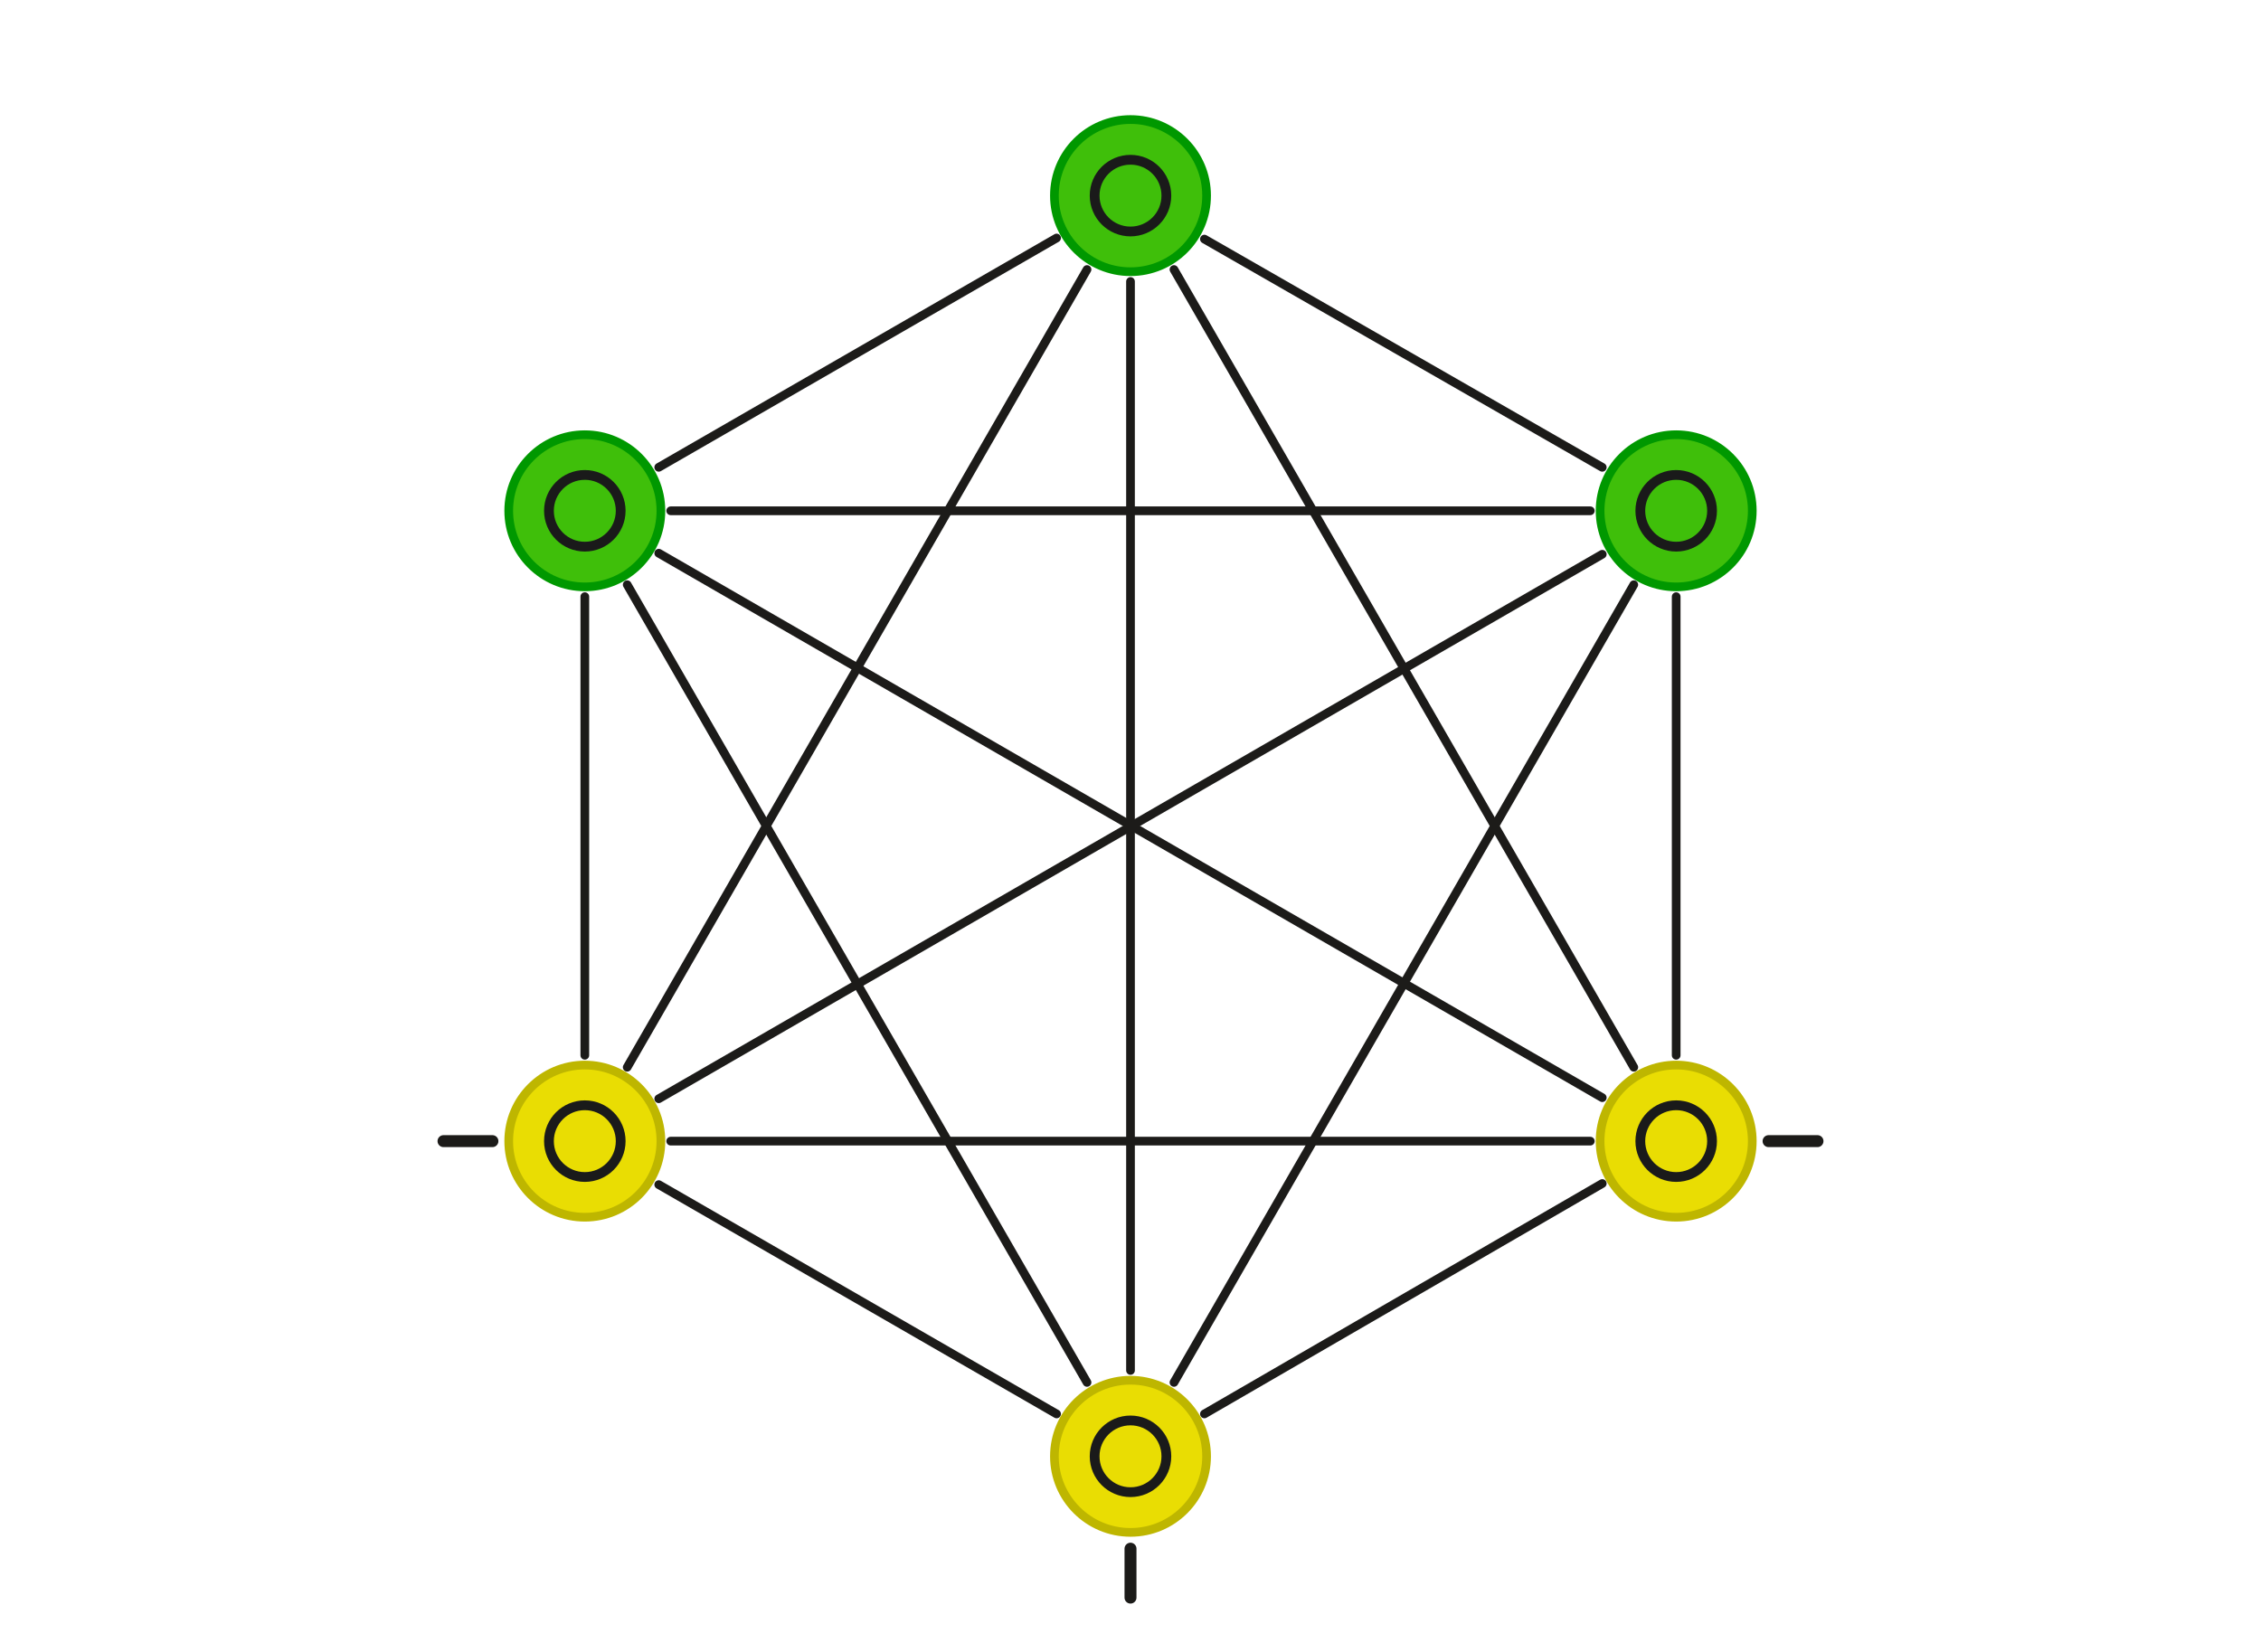
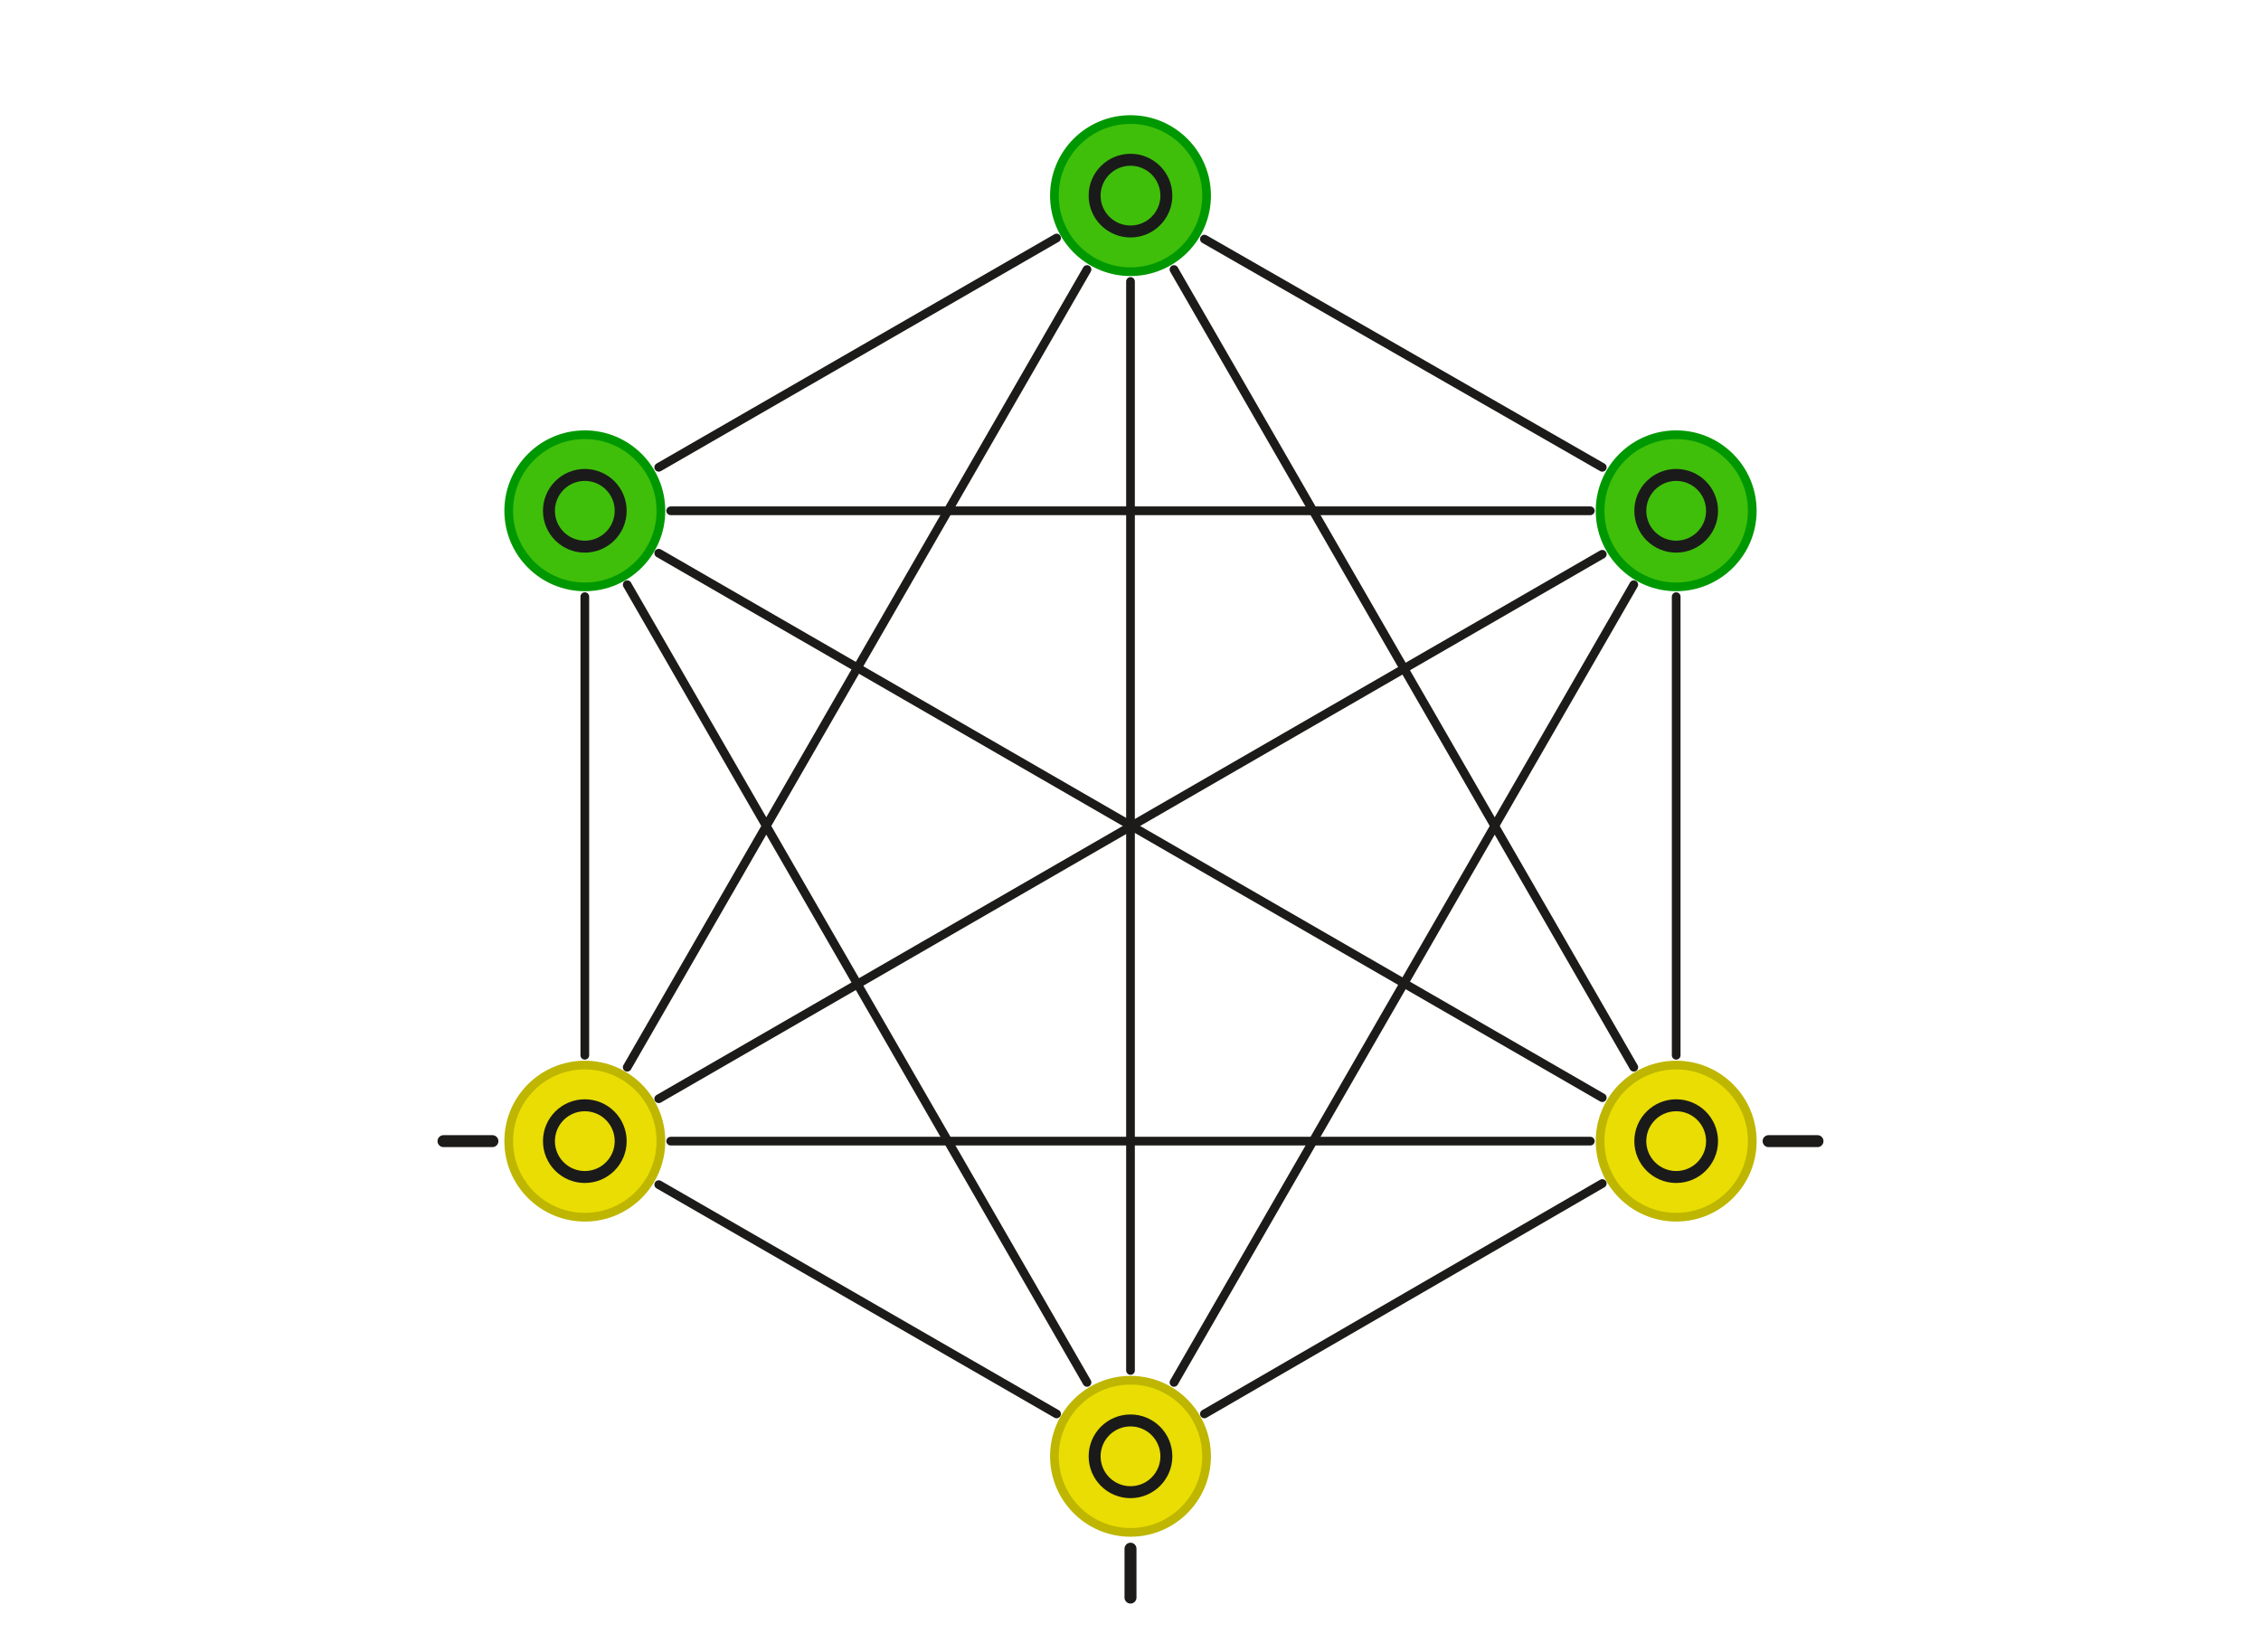
<svg xmlns="http://www.w3.org/2000/svg" viewBox="0 0 208 152" width="416" height="304" role="img">
  <defs>
    <marker id="arr-boltzmann" viewBox="0 0 10 10" refX="8" refY="5" markerUnits="userSpaceOnUse" markerWidth="5.4" markerHeight="5.4" orient="auto-start-reverse">
      <path d="M2 1L8 5L2 9" fill="none" stroke="#1C1B19" stroke-width="1.481" stroke-linecap="round" stroke-linejoin="round" />
    </marker>
  </defs>
  <g fill="none" stroke="#1C1B19" stroke-width="0.8" stroke-linecap="round" stroke-linejoin="round">
    <line x1="110.8" y1="22" x2="147.4" y2="43" />
    <line x1="108" y1="24.8" x2="150.3" y2="98.2" />
    <line x1="104" y1="25.9" x2="104" y2="126.1" />
    <line x1="100" y1="24.8" x2="57.7" y2="98.2" />
    <line x1="97.2" y1="21.9" x2="60.6" y2="43" />
    <line x1="154.2" y1="54.9" x2="154.2" y2="97.1" />
    <line x1="150.3" y1="53.8" x2="108" y2="127.2" />
    <line x1="147.4" y1="51" x2="60.6" y2="101.1" />
    <line x1="146.3" y1="47" x2="61.7" y2="47" />
    <line x1="147.4" y1="108.9" x2="110.8" y2="130.1" />
    <line x1="146.3" y1="105" x2="61.7" y2="105" />
    <line x1="147.4" y1="101" x2="60.6" y2="50.9" />
    <line x1="97.2" y1="130.1" x2="60.6" y2="109" />
    <line x1="100" y1="127.2" x2="57.7" y2="53.8" />
    <line x1="53.8" y1="97.1" x2="53.8" y2="54.9" />
  </g>
  <circle cx="154.2" cy="105" r="7" fill="#E9DD03" stroke="#BEB600" stroke-width="0.8" />
-   <g fill="none" stroke="#1A1A1A" stroke-width="0.9" stroke-linejoin="round">
+   <g fill="none" stroke="#1A1A1A" stroke-width="1.1" stroke-linejoin="round">
    <circle cx="154.2" cy="105" r="3.3" />
  </g>
  <g stroke="#1C1B19" stroke-width="1.1" stroke-linecap="round">
    <line x1="162.7" y1="105" x2="167.2" y2="105" />
  </g>
  <circle cx="104" cy="134" r="7" fill="#E9DD03" stroke="#BEB600" stroke-width="0.8" />
-   <g fill="none" stroke="#1A1A1A" stroke-width="0.9" stroke-linejoin="round">
+   <g fill="none" stroke="#1A1A1A" stroke-width="1.1" stroke-linejoin="round">
    <circle cx="104" cy="134" r="3.3" />
  </g>
  <g stroke="#1C1B19" stroke-width="1.1" stroke-linecap="round">
    <line x1="104" y1="142.5" x2="104" y2="147" />
  </g>
  <circle cx="53.8" cy="105" r="7" fill="#E9DD03" stroke="#BEB600" stroke-width="0.8" />
-   <g fill="none" stroke="#1A1A1A" stroke-width="0.9" stroke-linejoin="round">
+   <g fill="none" stroke="#1A1A1A" stroke-width="1.1" stroke-linejoin="round">
    <circle cx="53.8" cy="105" r="3.3" />
  </g>
  <g stroke="#1C1B19" stroke-width="1.1" stroke-linecap="round">
    <line x1="45.3" y1="105" x2="40.8" y2="105" />
  </g>
  <circle cx="104" cy="18" r="7" fill="#3FBF0A" stroke="#009800" stroke-width="0.8" />
-   <g fill="none" stroke="#1A1A1A" stroke-width="0.9" stroke-linejoin="round">
+   <g fill="none" stroke="#1A1A1A" stroke-width="1.1" stroke-linejoin="round">
    <circle cx="104" cy="18" r="3.3" />
  </g>
  <circle cx="154.2" cy="47" r="7" fill="#3FBF0A" stroke="#009800" stroke-width="0.8" />
-   <g fill="none" stroke="#1A1A1A" stroke-width="0.9" stroke-linejoin="round">
+   <g fill="none" stroke="#1A1A1A" stroke-width="1.1" stroke-linejoin="round">
    <circle cx="154.2" cy="47" r="3.3" />
  </g>
  <circle cx="53.8" cy="47" r="7" fill="#3FBF0A" stroke="#009800" stroke-width="0.8" />
-   <g fill="none" stroke="#1A1A1A" stroke-width="0.9" stroke-linejoin="round">
+   <g fill="none" stroke="#1A1A1A" stroke-width="1.1" stroke-linejoin="round">
    <circle cx="53.8" cy="47" r="3.3" />
  </g>
</svg>
